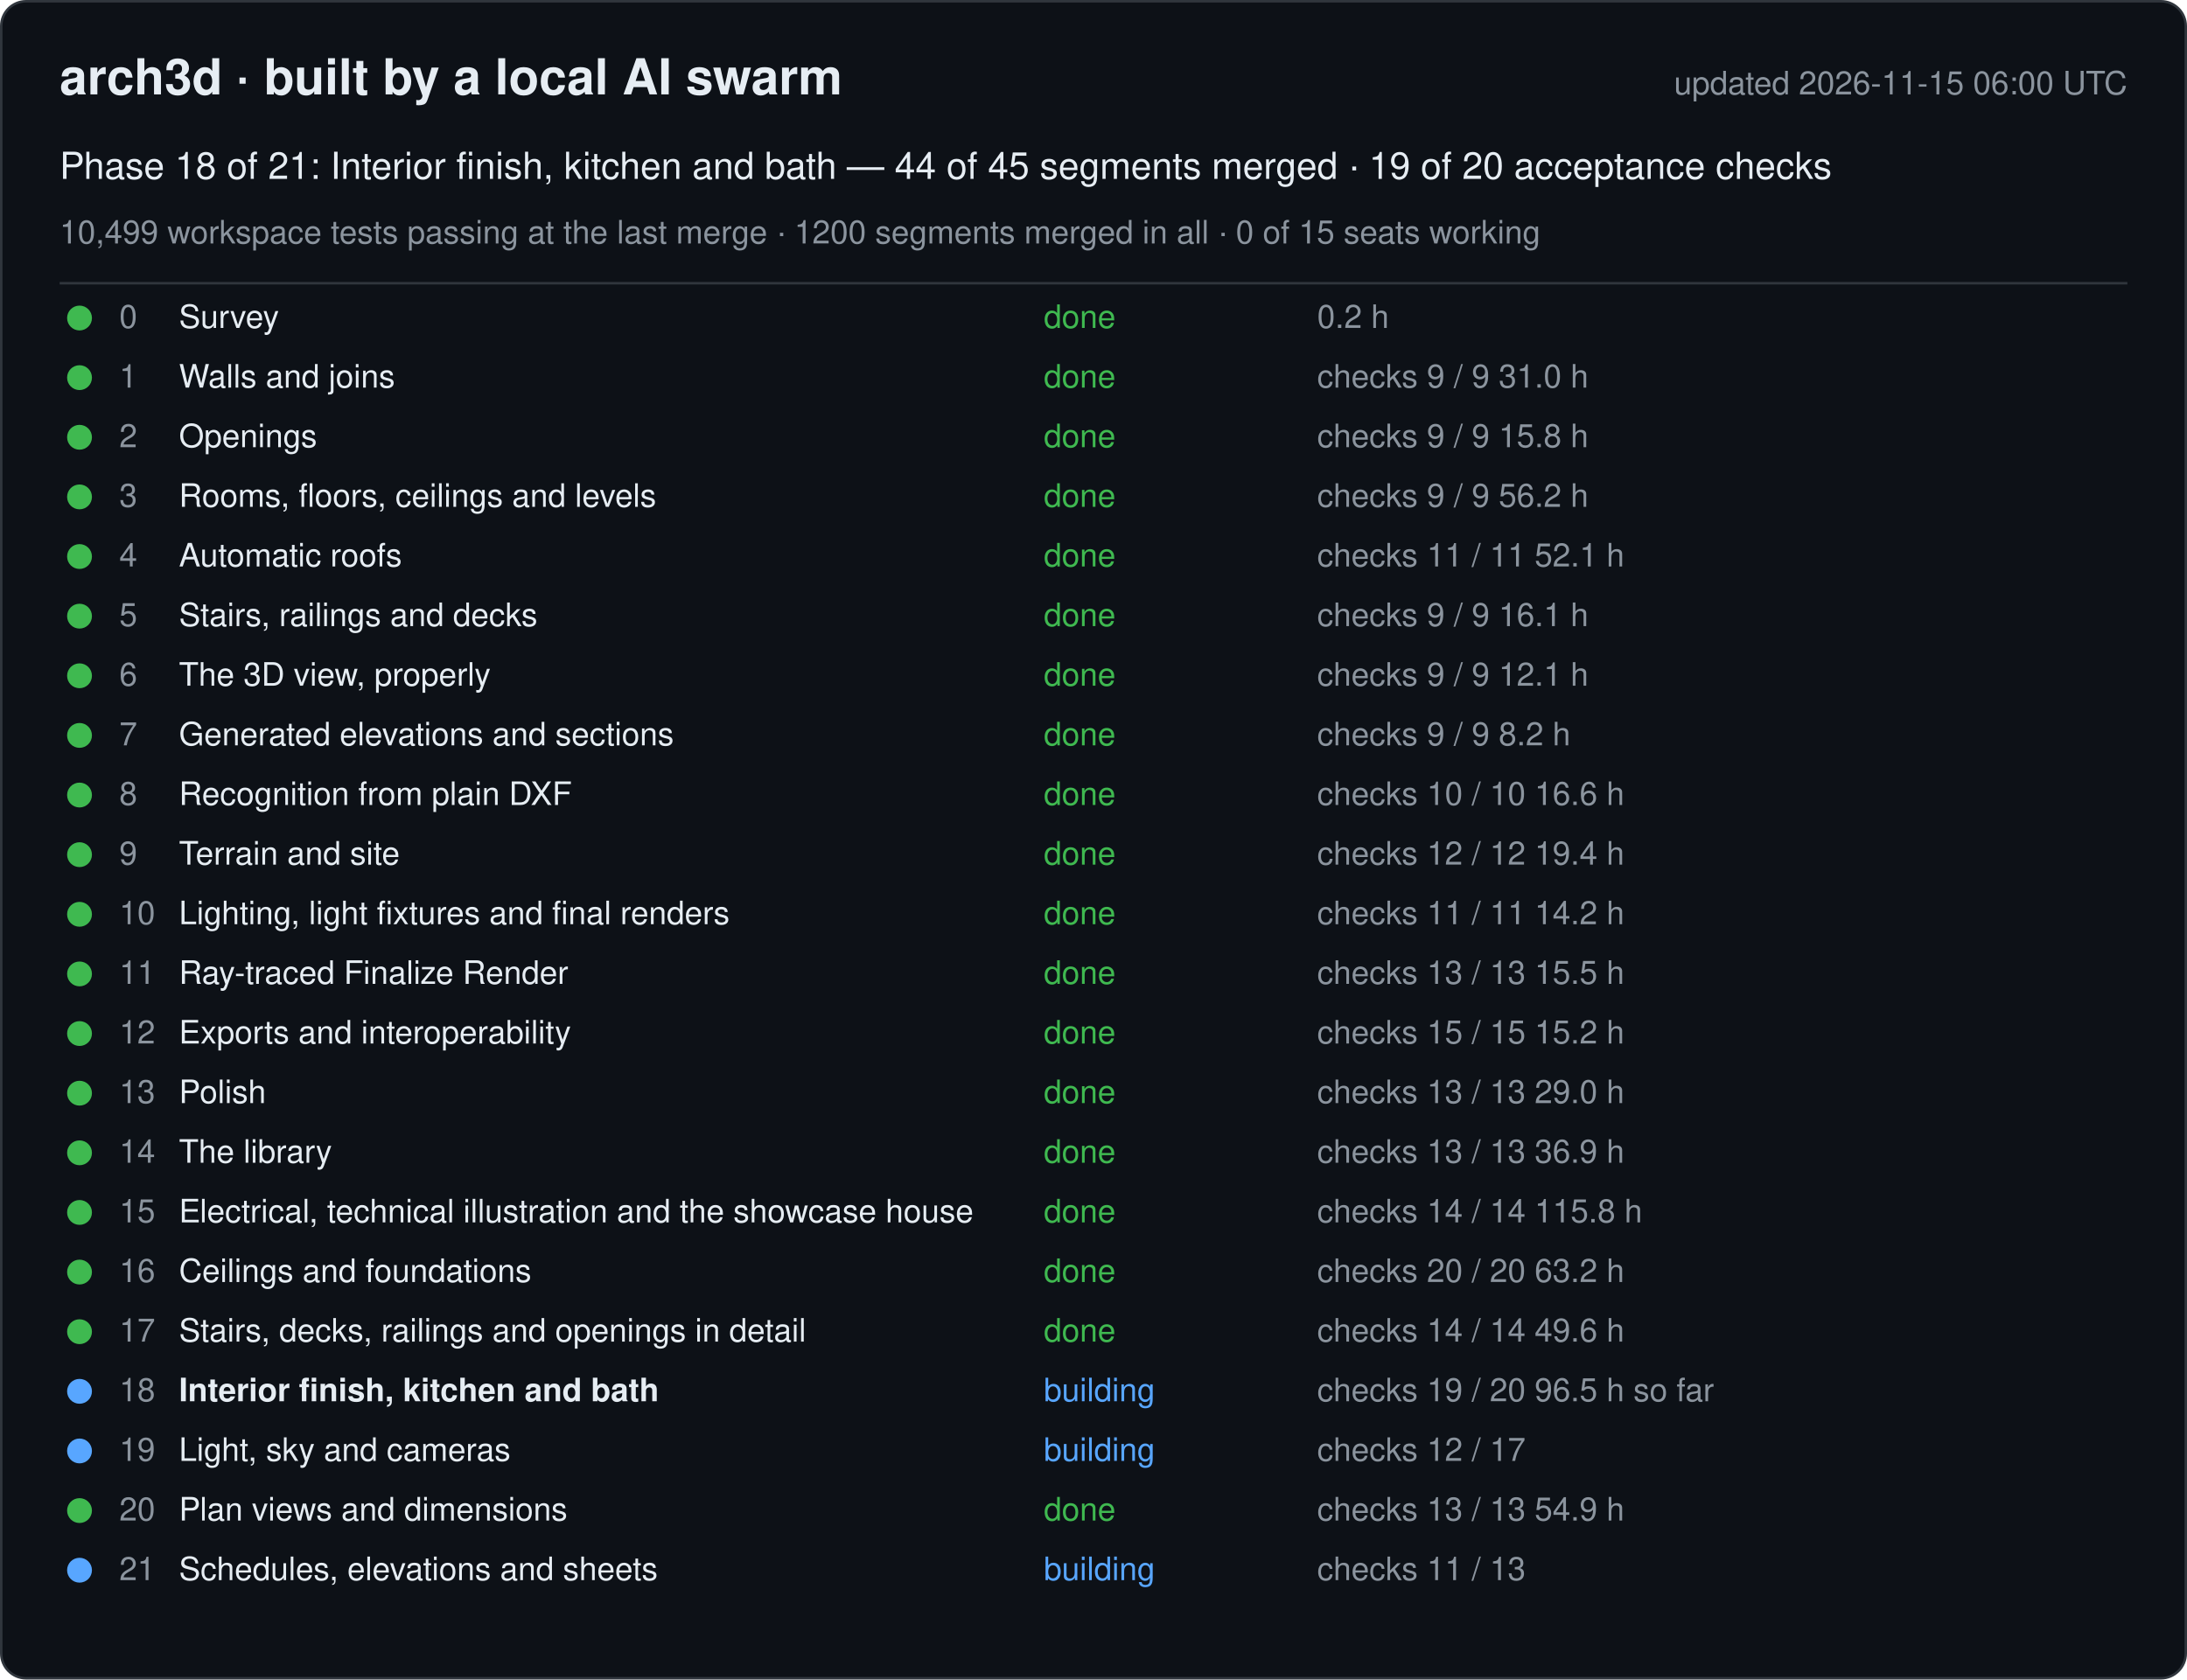
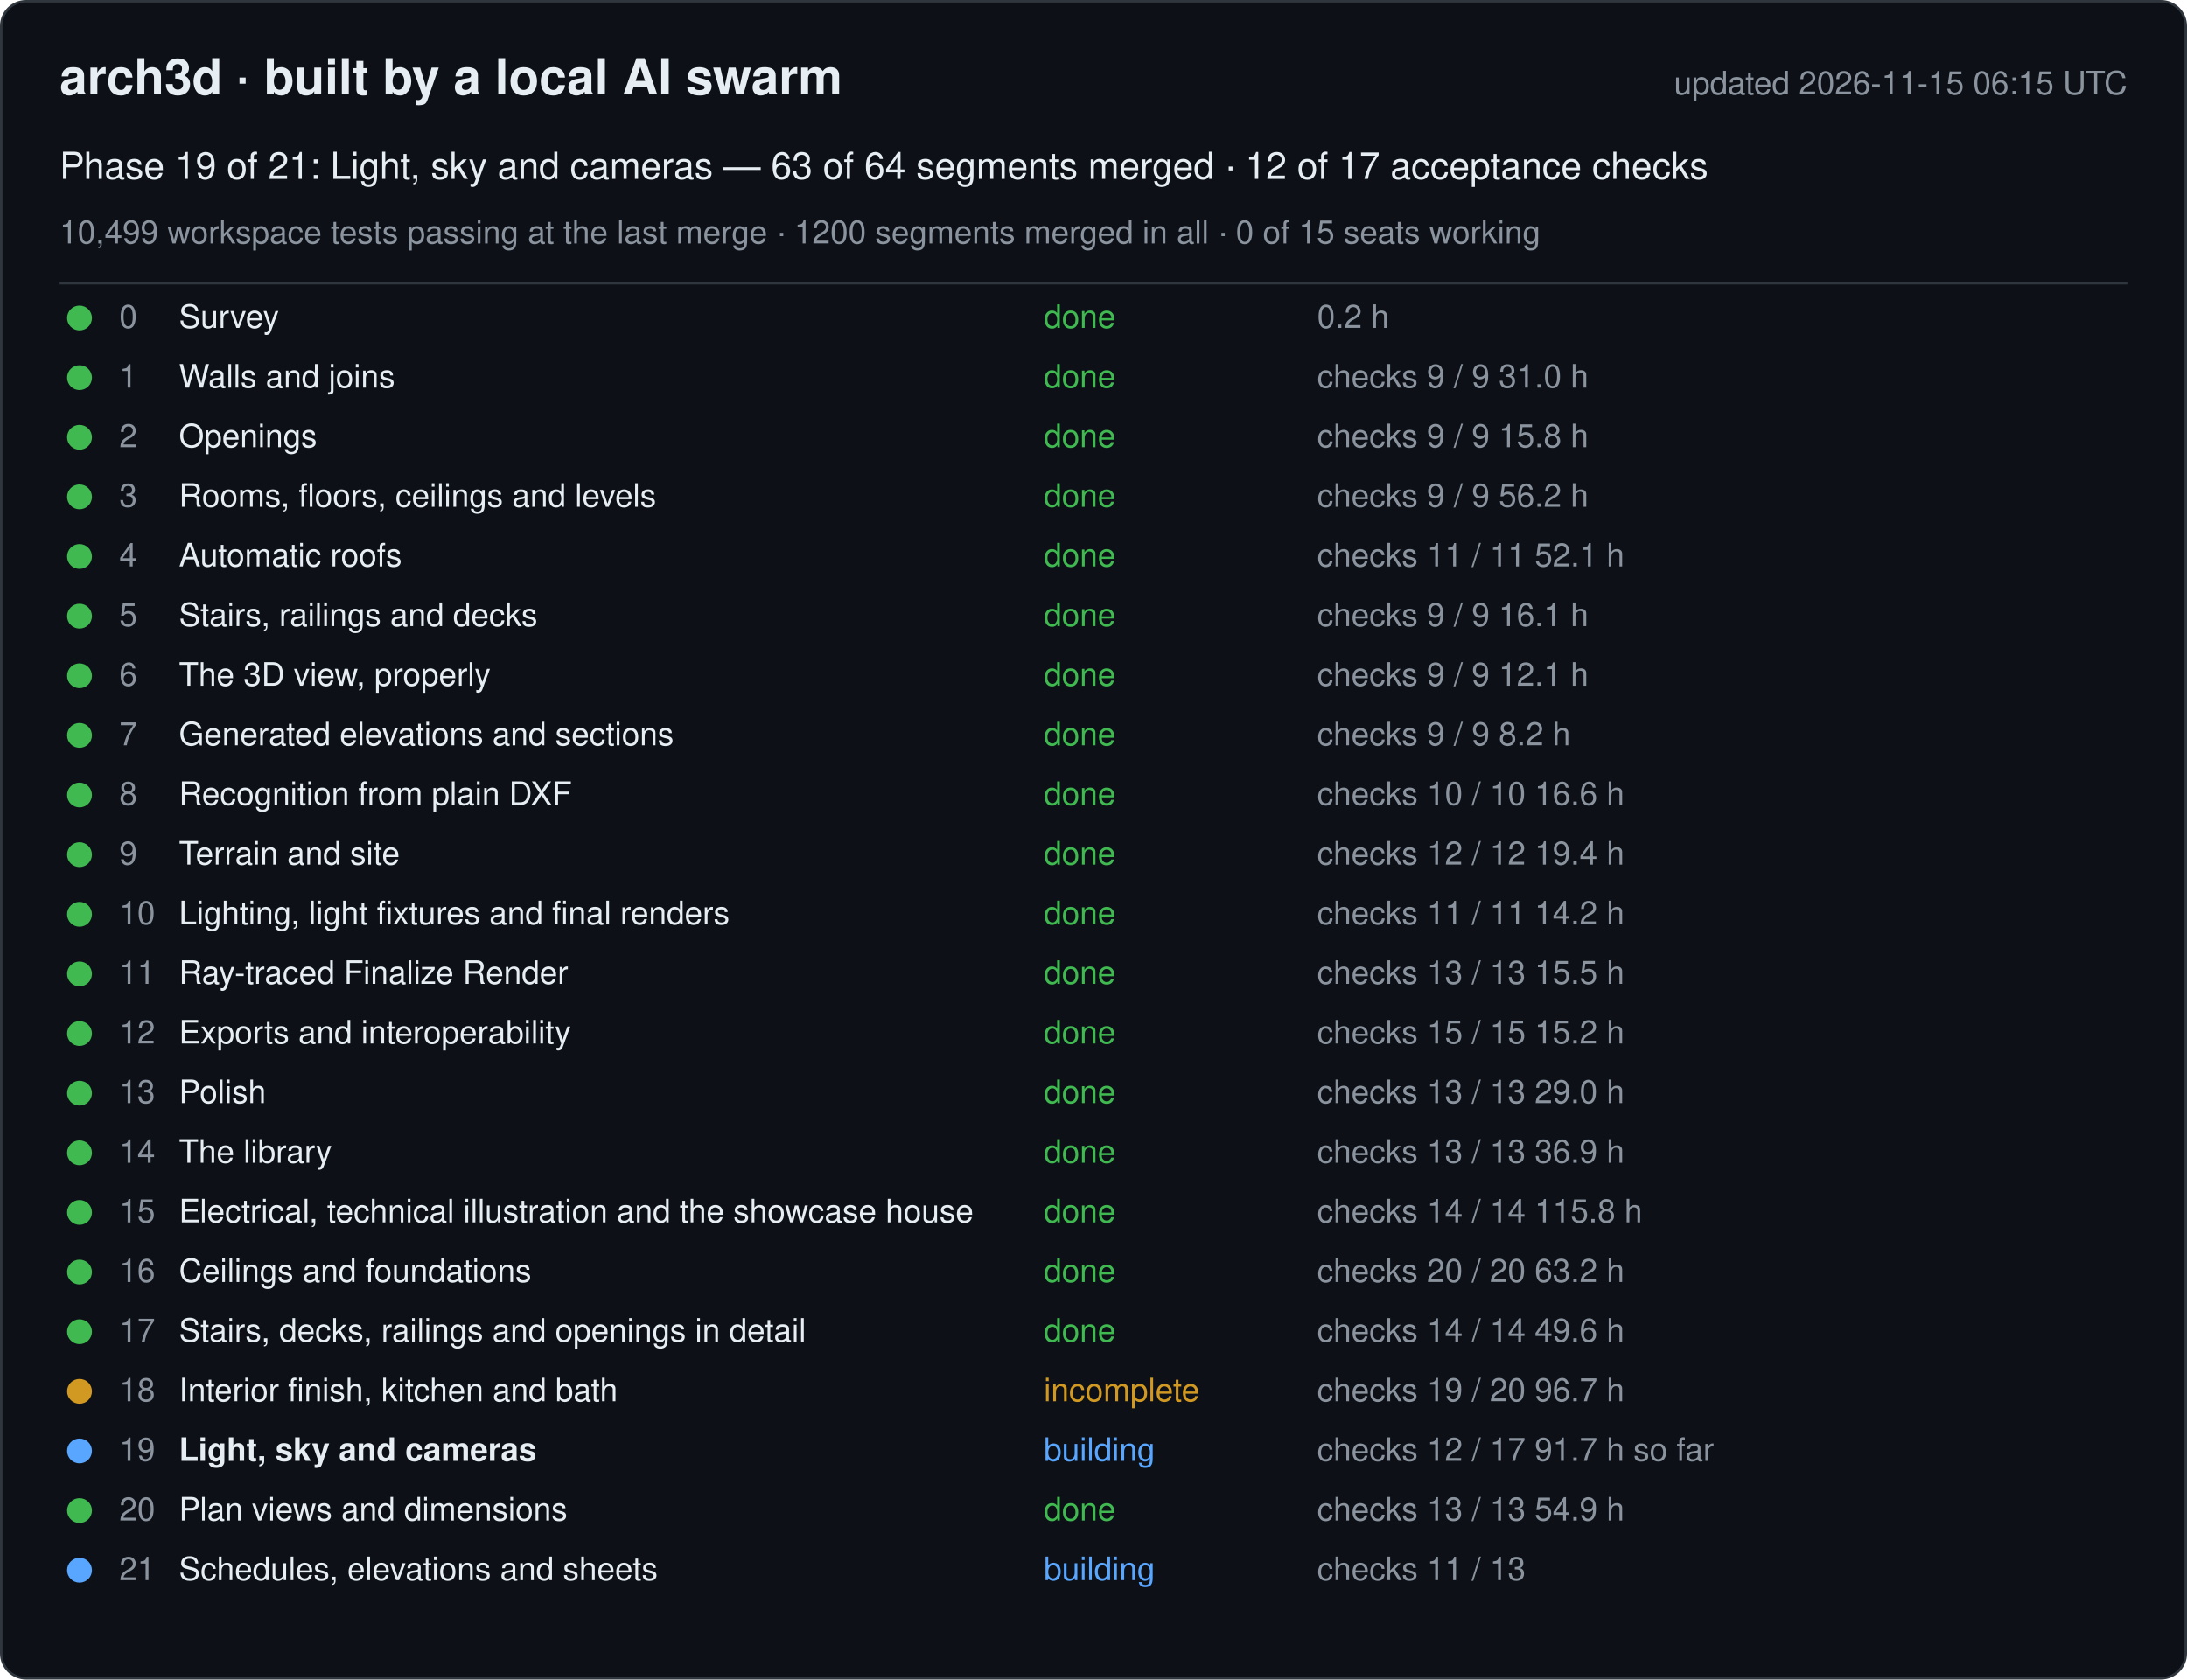
<svg xmlns="http://www.w3.org/2000/svg" width="880" height="676" viewBox="0 0 880 676" font-family="-apple-system, Segoe UI, Helvetica, Arial, sans-serif">
  <rect x="0.5" y="0.5" width="879" height="675" rx="10" fill="#0d1117" stroke="#30363d" />
  <text x="24" y="38" font-size="20" font-weight="600" fill="#e6edf3">arch3d · built by a local AI swarm</text>
-   <text x="856" y="38" font-size="13" fill="#8b949e" text-anchor="end">updated 2026-11-15 06:00 UTC</text>
-   <text x="24" y="72" font-size="15" fill="#e6edf3">Phase 18 of 21: Interior finish, kitchen and bath — 44 of 45 segments merged · 19 of 20 acceptance checks</text>
+   <text x="856" y="38" font-size="13" fill="#8b949e" text-anchor="end">updated 2026-11-15 06:15 UTC</text>
+   <text x="24" y="72" font-size="15" fill="#e6edf3">Phase 19 of 21: Light, sky and cameras — 63 of 64 segments merged · 12 of 17 acceptance checks</text>
  <text x="24" y="98" font-size="13" fill="#8b949e">10,499 workspace tests passing at the last merge · 1200 segments merged in all · 0 of 15 seats working</text>
  <line x1="24" y1="114" x2="856" y2="114" stroke="#30363d" />
  <g data-phase="0">
    <circle cx="32" cy="128" r="5" fill="#3fb950" />
    <text x="48" y="132" font-size="13" fill="#8b949e">0</text>
    <text x="72" y="132" font-size="13" fill="#e6edf3">Survey</text>
    <text x="420" y="132" font-size="13" fill="#3fb950">done</text>
    <text x="530" y="132" font-size="13" fill="#8b949e">0.2 h</text>
  </g>
  <g data-phase="1">
    <circle cx="32" cy="152" r="5" fill="#3fb950" />
    <text x="48" y="156" font-size="13" fill="#8b949e">1</text>
    <text x="72" y="156" font-size="13" fill="#e6edf3">Walls and joins</text>
    <text x="420" y="156" font-size="13" fill="#3fb950">done</text>
    <text x="530" y="156" font-size="13" fill="#8b949e">checks 9 / 9   31.0 h</text>
  </g>
  <g data-phase="2">
    <circle cx="32" cy="176" r="5" fill="#3fb950" />
    <text x="48" y="180" font-size="13" fill="#8b949e">2</text>
    <text x="72" y="180" font-size="13" fill="#e6edf3">Openings</text>
    <text x="420" y="180" font-size="13" fill="#3fb950">done</text>
    <text x="530" y="180" font-size="13" fill="#8b949e">checks 9 / 9   15.8 h</text>
  </g>
  <g data-phase="3">
    <circle cx="32" cy="200" r="5" fill="#3fb950" />
    <text x="48" y="204" font-size="13" fill="#8b949e">3</text>
    <text x="72" y="204" font-size="13" fill="#e6edf3">Rooms, floors, ceilings and levels</text>
    <text x="420" y="204" font-size="13" fill="#3fb950">done</text>
    <text x="530" y="204" font-size="13" fill="#8b949e">checks 9 / 9   56.2 h</text>
  </g>
  <g data-phase="4">
    <circle cx="32" cy="224" r="5" fill="#3fb950" />
    <text x="48" y="228" font-size="13" fill="#8b949e">4</text>
    <text x="72" y="228" font-size="13" fill="#e6edf3">Automatic roofs</text>
    <text x="420" y="228" font-size="13" fill="#3fb950">done</text>
    <text x="530" y="228" font-size="13" fill="#8b949e">checks 11 / 11   52.1 h</text>
  </g>
  <g data-phase="5">
    <circle cx="32" cy="248" r="5" fill="#3fb950" />
    <text x="48" y="252" font-size="13" fill="#8b949e">5</text>
    <text x="72" y="252" font-size="13" fill="#e6edf3">Stairs, railings and decks</text>
    <text x="420" y="252" font-size="13" fill="#3fb950">done</text>
    <text x="530" y="252" font-size="13" fill="#8b949e">checks 9 / 9   16.1 h</text>
  </g>
  <g data-phase="6">
    <circle cx="32" cy="272" r="5" fill="#3fb950" />
    <text x="48" y="276" font-size="13" fill="#8b949e">6</text>
    <text x="72" y="276" font-size="13" fill="#e6edf3">The 3D view, properly</text>
    <text x="420" y="276" font-size="13" fill="#3fb950">done</text>
    <text x="530" y="276" font-size="13" fill="#8b949e">checks 9 / 9   12.1 h</text>
  </g>
  <g data-phase="7">
    <circle cx="32" cy="296" r="5" fill="#3fb950" />
    <text x="48" y="300" font-size="13" fill="#8b949e">7</text>
    <text x="72" y="300" font-size="13" fill="#e6edf3">Generated elevations and sections</text>
    <text x="420" y="300" font-size="13" fill="#3fb950">done</text>
    <text x="530" y="300" font-size="13" fill="#8b949e">checks 9 / 9   8.2 h</text>
  </g>
  <g data-phase="8">
    <circle cx="32" cy="320" r="5" fill="#3fb950" />
    <text x="48" y="324" font-size="13" fill="#8b949e">8</text>
    <text x="72" y="324" font-size="13" fill="#e6edf3">Recognition from plain DXF</text>
    <text x="420" y="324" font-size="13" fill="#3fb950">done</text>
    <text x="530" y="324" font-size="13" fill="#8b949e">checks 10 / 10   16.6 h</text>
  </g>
  <g data-phase="9">
    <circle cx="32" cy="344" r="5" fill="#3fb950" />
    <text x="48" y="348" font-size="13" fill="#8b949e">9</text>
    <text x="72" y="348" font-size="13" fill="#e6edf3">Terrain and site</text>
    <text x="420" y="348" font-size="13" fill="#3fb950">done</text>
    <text x="530" y="348" font-size="13" fill="#8b949e">checks 12 / 12   19.4 h</text>
  </g>
  <g data-phase="10">
    <circle cx="32" cy="368" r="5" fill="#3fb950" />
    <text x="48" y="372" font-size="13" fill="#8b949e">10</text>
    <text x="72" y="372" font-size="13" fill="#e6edf3">Lighting, light fixtures and final renders</text>
    <text x="420" y="372" font-size="13" fill="#3fb950">done</text>
    <text x="530" y="372" font-size="13" fill="#8b949e">checks 11 / 11   14.2 h</text>
  </g>
  <g data-phase="11">
    <circle cx="32" cy="392" r="5" fill="#3fb950" />
    <text x="48" y="396" font-size="13" fill="#8b949e">11</text>
    <text x="72" y="396" font-size="13" fill="#e6edf3">Ray-traced Finalize Render</text>
    <text x="420" y="396" font-size="13" fill="#3fb950">done</text>
    <text x="530" y="396" font-size="13" fill="#8b949e">checks 13 / 13   15.5 h</text>
  </g>
  <g data-phase="12">
    <circle cx="32" cy="416" r="5" fill="#3fb950" />
    <text x="48" y="420" font-size="13" fill="#8b949e">12</text>
    <text x="72" y="420" font-size="13" fill="#e6edf3">Exports and interoperability</text>
    <text x="420" y="420" font-size="13" fill="#3fb950">done</text>
    <text x="530" y="420" font-size="13" fill="#8b949e">checks 15 / 15   15.2 h</text>
  </g>
  <g data-phase="13">
    <circle cx="32" cy="440" r="5" fill="#3fb950" />
    <text x="48" y="444" font-size="13" fill="#8b949e">13</text>
    <text x="72" y="444" font-size="13" fill="#e6edf3">Polish</text>
    <text x="420" y="444" font-size="13" fill="#3fb950">done</text>
    <text x="530" y="444" font-size="13" fill="#8b949e">checks 13 / 13   29.0 h</text>
  </g>
  <g data-phase="14">
    <circle cx="32" cy="464" r="5" fill="#3fb950" />
    <text x="48" y="468" font-size="13" fill="#8b949e">14</text>
    <text x="72" y="468" font-size="13" fill="#e6edf3">The library</text>
    <text x="420" y="468" font-size="13" fill="#3fb950">done</text>
    <text x="530" y="468" font-size="13" fill="#8b949e">checks 13 / 13   36.9 h</text>
  </g>
  <g data-phase="15">
    <circle cx="32" cy="488" r="5" fill="#3fb950" />
    <text x="48" y="492" font-size="13" fill="#8b949e">15</text>
    <text x="72" y="492" font-size="13" fill="#e6edf3">Electrical, technical illustration and the showcase house</text>
    <text x="420" y="492" font-size="13" fill="#3fb950">done</text>
    <text x="530" y="492" font-size="13" fill="#8b949e">checks 14 / 14   115.8 h</text>
  </g>
  <g data-phase="16">
    <circle cx="32" cy="512" r="5" fill="#3fb950" />
    <text x="48" y="516" font-size="13" fill="#8b949e">16</text>
    <text x="72" y="516" font-size="13" fill="#e6edf3">Ceilings and foundations</text>
    <text x="420" y="516" font-size="13" fill="#3fb950">done</text>
    <text x="530" y="516" font-size="13" fill="#8b949e">checks 20 / 20   63.2 h</text>
  </g>
  <g data-phase="17">
    <circle cx="32" cy="536" r="5" fill="#3fb950" />
    <text x="48" y="540" font-size="13" fill="#8b949e">17</text>
    <text x="72" y="540" font-size="13" fill="#e6edf3">Stairs, decks, railings and openings in detail</text>
    <text x="420" y="540" font-size="13" fill="#3fb950">done</text>
    <text x="530" y="540" font-size="13" fill="#8b949e">checks 14 / 14   49.6 h</text>
  </g>
  <g data-phase="18">
-     <circle cx="32" cy="560" r="5" fill="#58a6ff" />
+     <circle cx="32" cy="560" r="5" fill="#d29922" />
    <text x="48" y="564" font-size="13" fill="#8b949e">18</text>
-     <text x="72" y="564" font-size="13" fill="#e6edf3" font-weight="600">Interior finish, kitchen and bath</text>
-     <text x="420" y="564" font-size="13" fill="#58a6ff">building</text>
-     <text x="530" y="564" font-size="13" fill="#8b949e">checks 19 / 20   96.5 h so far</text>
+     <text x="72" y="564" font-size="13" fill="#e6edf3">Interior finish, kitchen and bath</text>
+     <text x="420" y="564" font-size="13" fill="#d29922">incomplete</text>
+     <text x="530" y="564" font-size="13" fill="#8b949e">checks 19 / 20   96.7 h</text>
  </g>
  <g data-phase="19">
    <circle cx="32" cy="584" r="5" fill="#58a6ff" />
    <text x="48" y="588" font-size="13" fill="#8b949e">19</text>
-     <text x="72" y="588" font-size="13" fill="#e6edf3">Light, sky and cameras</text>
+     <text x="72" y="588" font-size="13" fill="#e6edf3" font-weight="600">Light, sky and cameras</text>
    <text x="420" y="588" font-size="13" fill="#58a6ff">building</text>
-     <text x="530" y="588" font-size="13" fill="#8b949e">checks 12 / 17</text>
+     <text x="530" y="588" font-size="13" fill="#8b949e">checks 12 / 17   91.7 h so far</text>
  </g>
  <g data-phase="20">
    <circle cx="32" cy="608" r="5" fill="#3fb950" />
    <text x="48" y="612" font-size="13" fill="#8b949e">20</text>
    <text x="72" y="612" font-size="13" fill="#e6edf3">Plan views and dimensions</text>
    <text x="420" y="612" font-size="13" fill="#3fb950">done</text>
    <text x="530" y="612" font-size="13" fill="#8b949e">checks 13 / 13   54.9 h</text>
  </g>
  <g data-phase="21">
    <circle cx="32" cy="632" r="5" fill="#58a6ff" />
    <text x="48" y="636" font-size="13" fill="#8b949e">21</text>
    <text x="72" y="636" font-size="13" fill="#e6edf3">Schedules, elevations and sheets</text>
    <text x="420" y="636" font-size="13" fill="#58a6ff">building</text>
    <text x="530" y="636" font-size="13" fill="#8b949e">checks 11 / 13</text>
  </g>
</svg>
